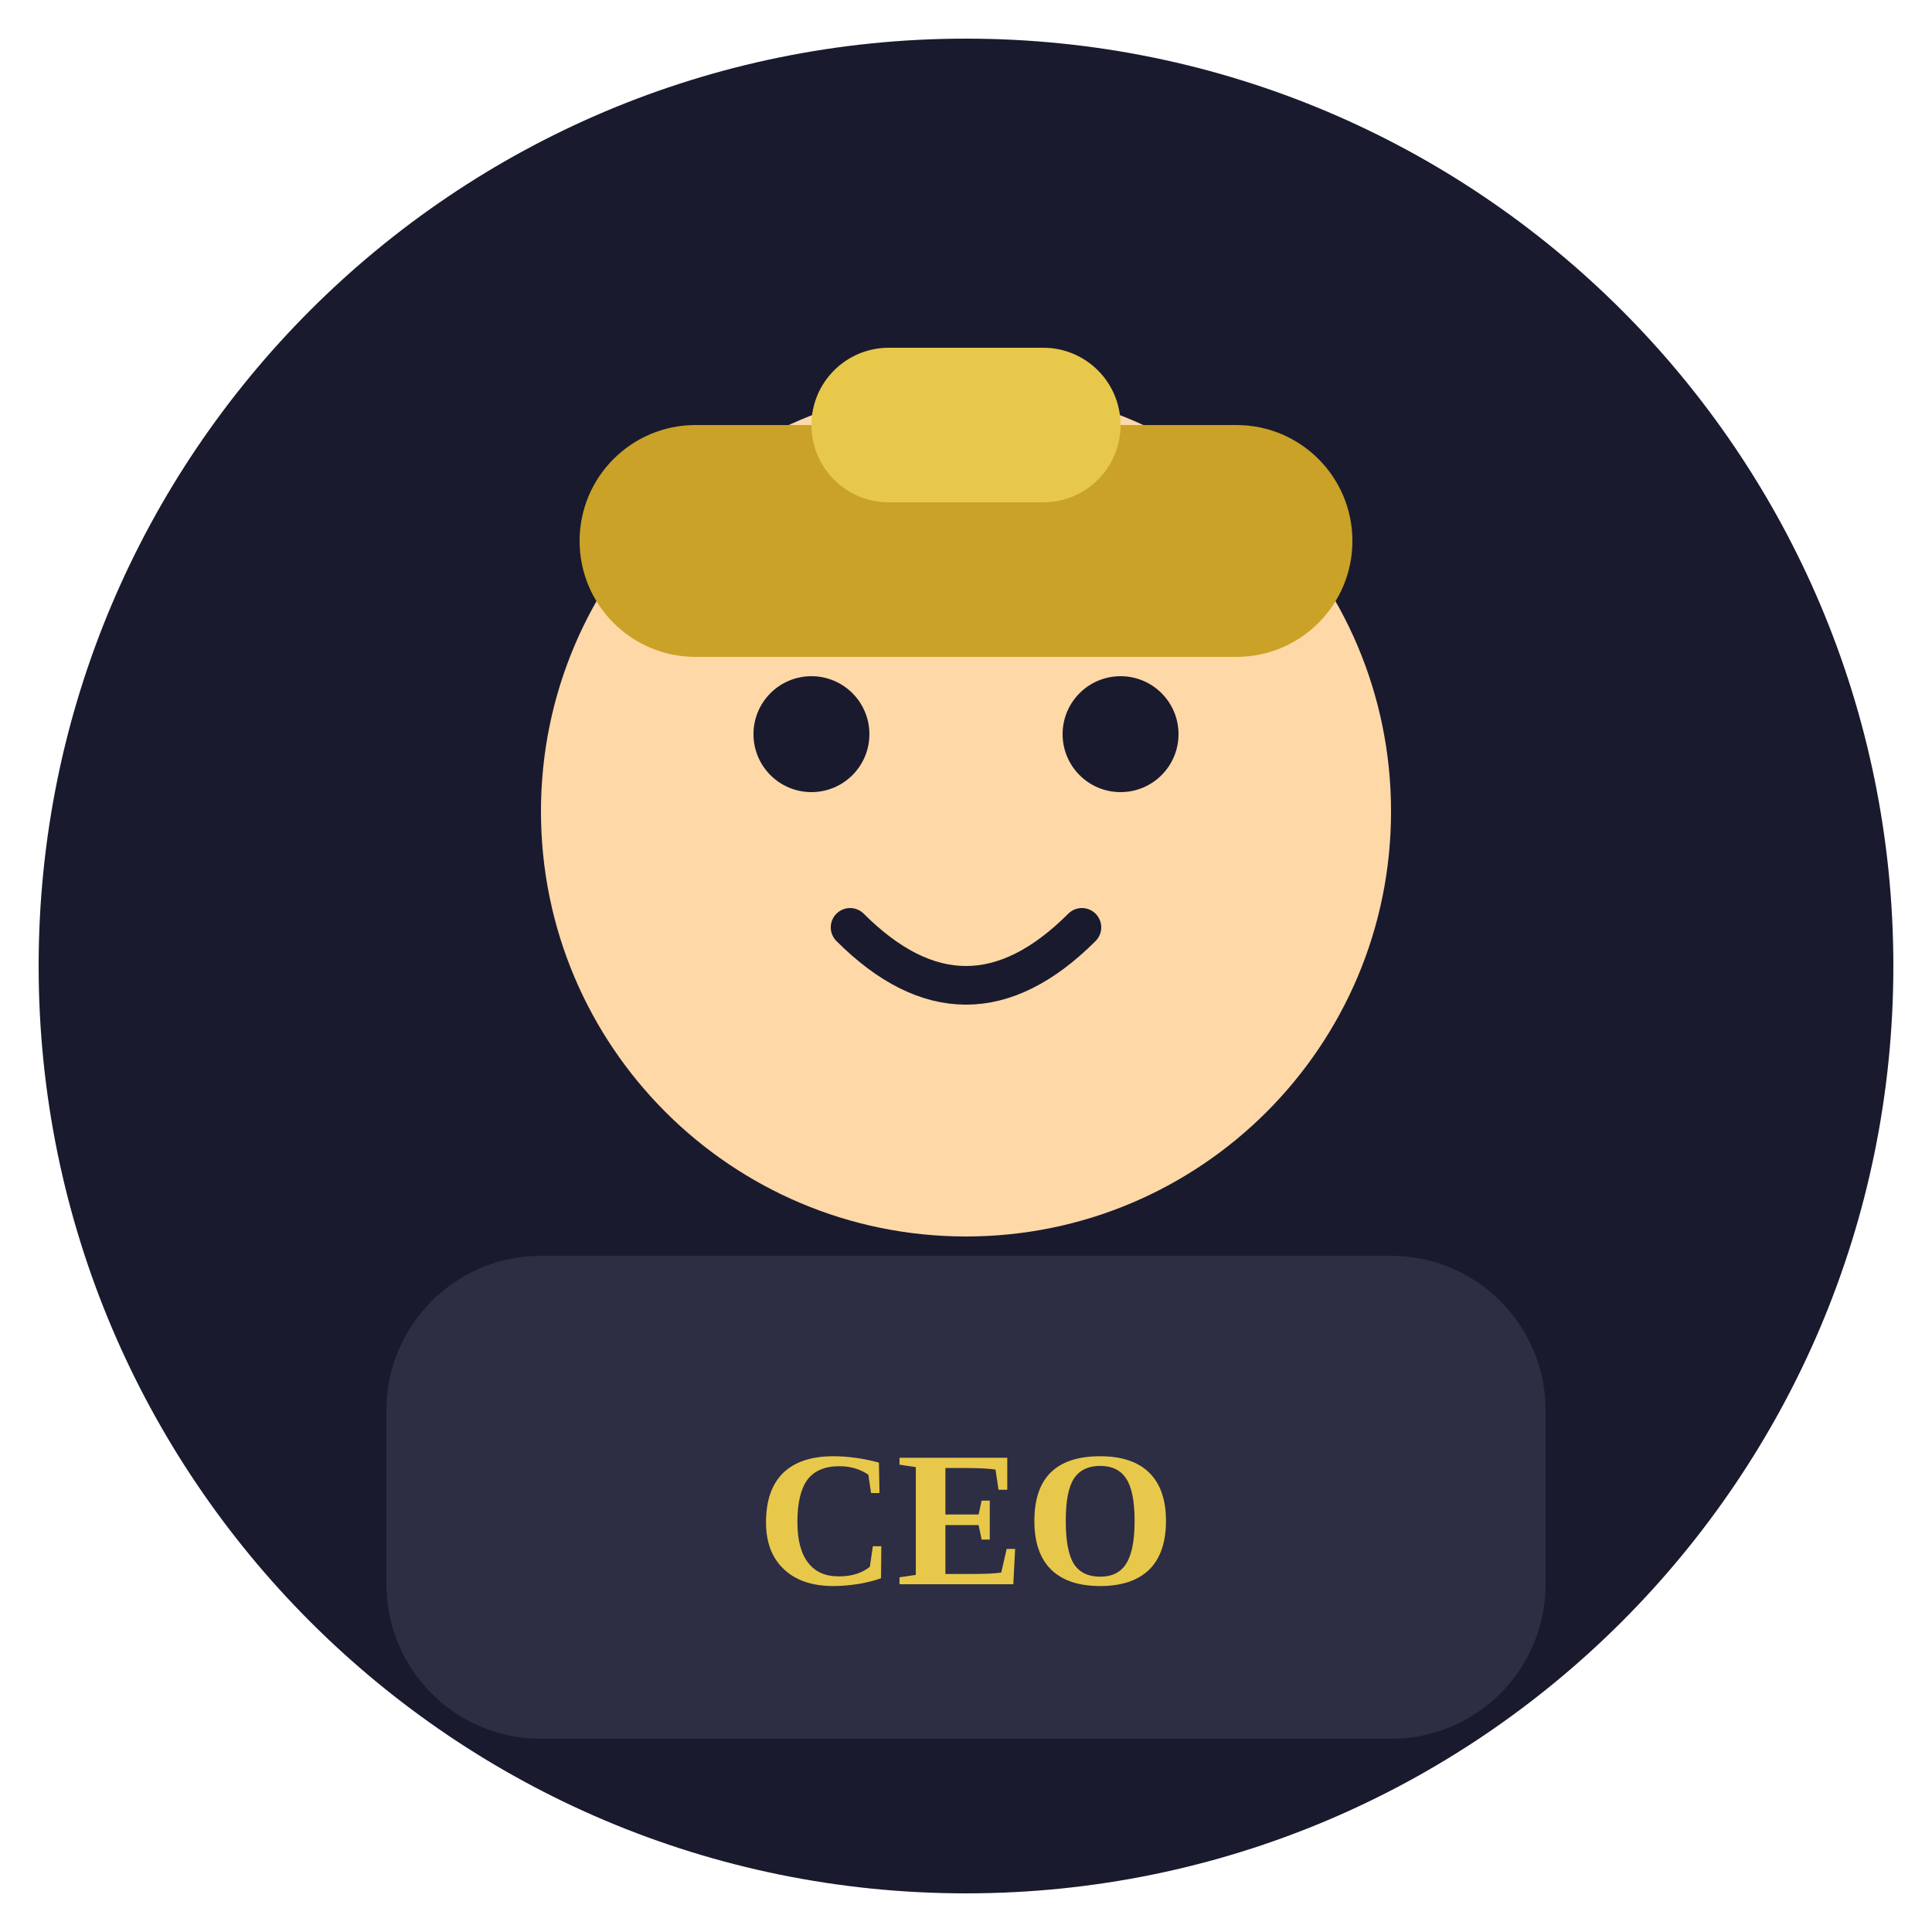
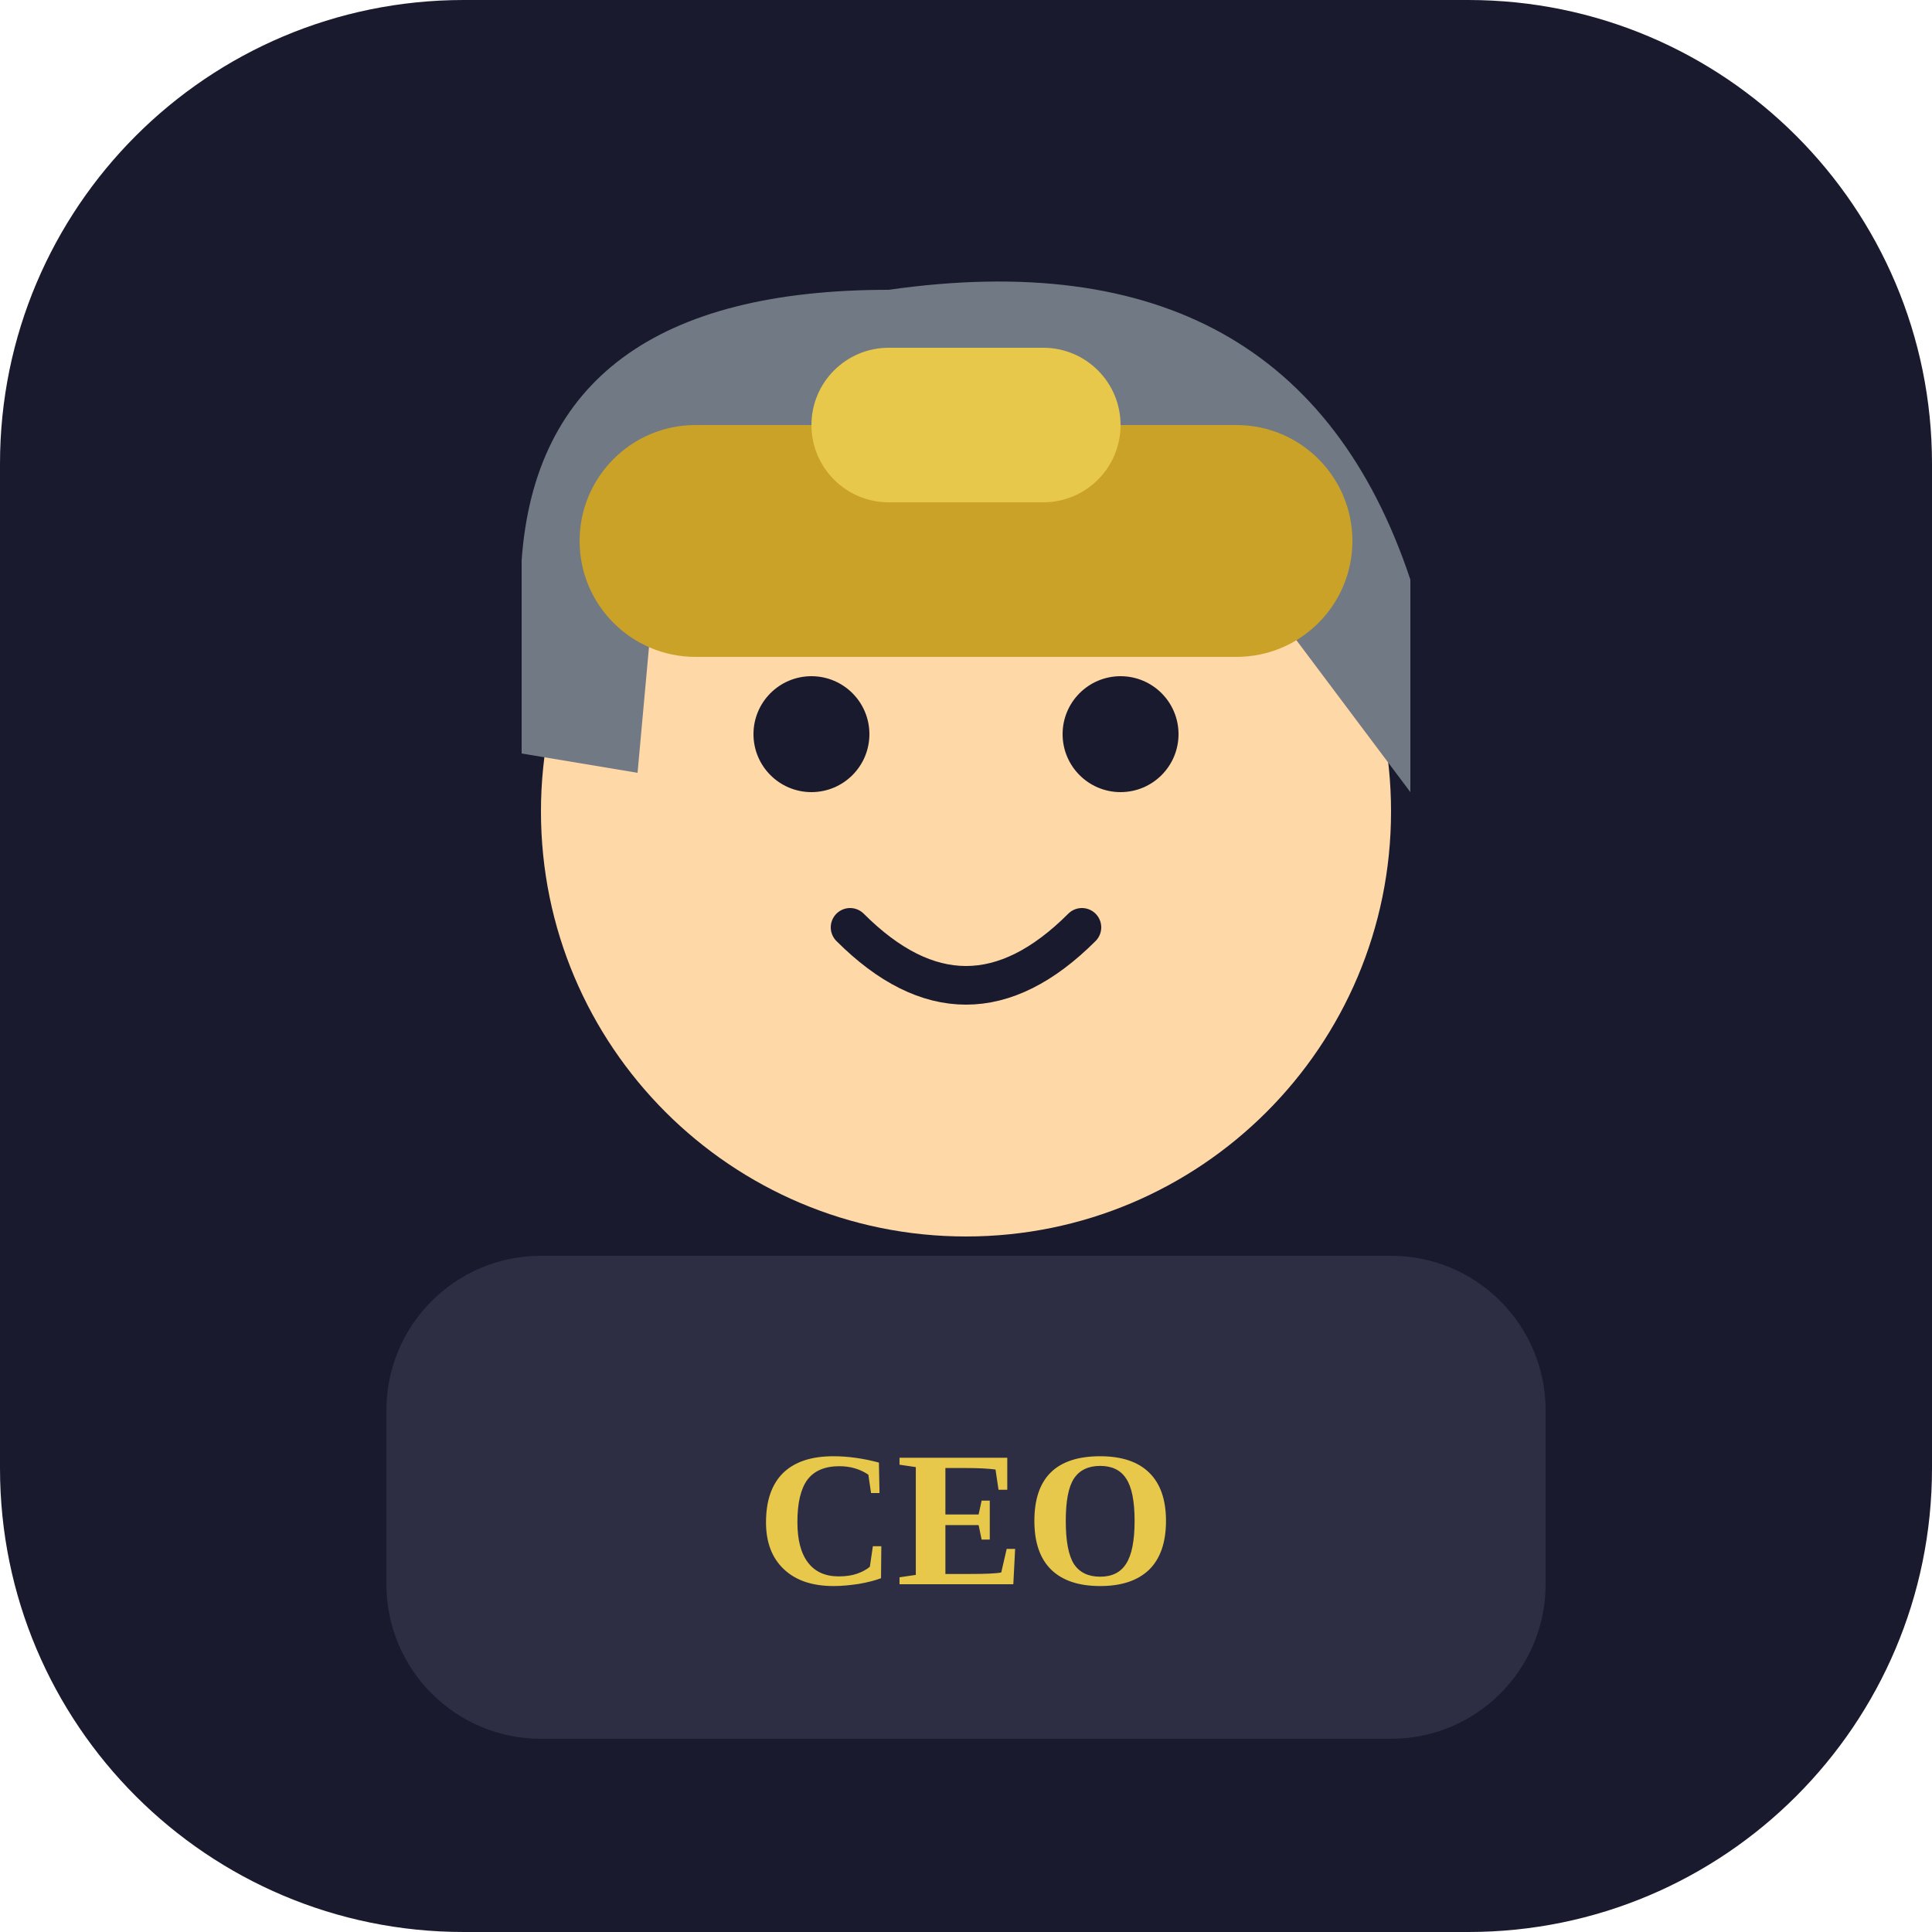
<svg xmlns="http://www.w3.org/2000/svg" viewBox="0 0 100 100">
-   <circle cx="50" cy="50" r="48" fill="#1a1a2e" />
+   <rect width="100" height="100" rx="24" fill="#1a1a2e" />
  <circle cx="50" cy="42" r="22" fill="#ffd8a8" />
+   <g id="hair">
+     <path d="M27 39V29Q28 15 46 15Q67 12 73 30V41L67 33L65 23Q50 30 34 29L33 40Z" fill="#717984" />
+   </g>
  <circle cx="42" cy="38" r="3" fill="#1a1a2e" />
  <circle cx="58" cy="38" r="3" fill="#1a1a2e" />
  <path d="M44 48 Q50 54 56 48" fill="none" stroke="#1a1a2e" stroke-width="2" stroke-linecap="round" />
  <rect x="30" y="22" width="40" height="12" rx="6" fill="#c9a227" />
  <rect x="42" y="18" width="16" height="8" rx="4" fill="#e8c84a" />
  <rect x="20" y="65" width="60" height="25" rx="8" fill="#2d2d44" />
  <text x="50" y="82" text-anchor="middle" fill="#e8c84a" font-size="10" font-weight="bold">CEO</text>
</svg>
